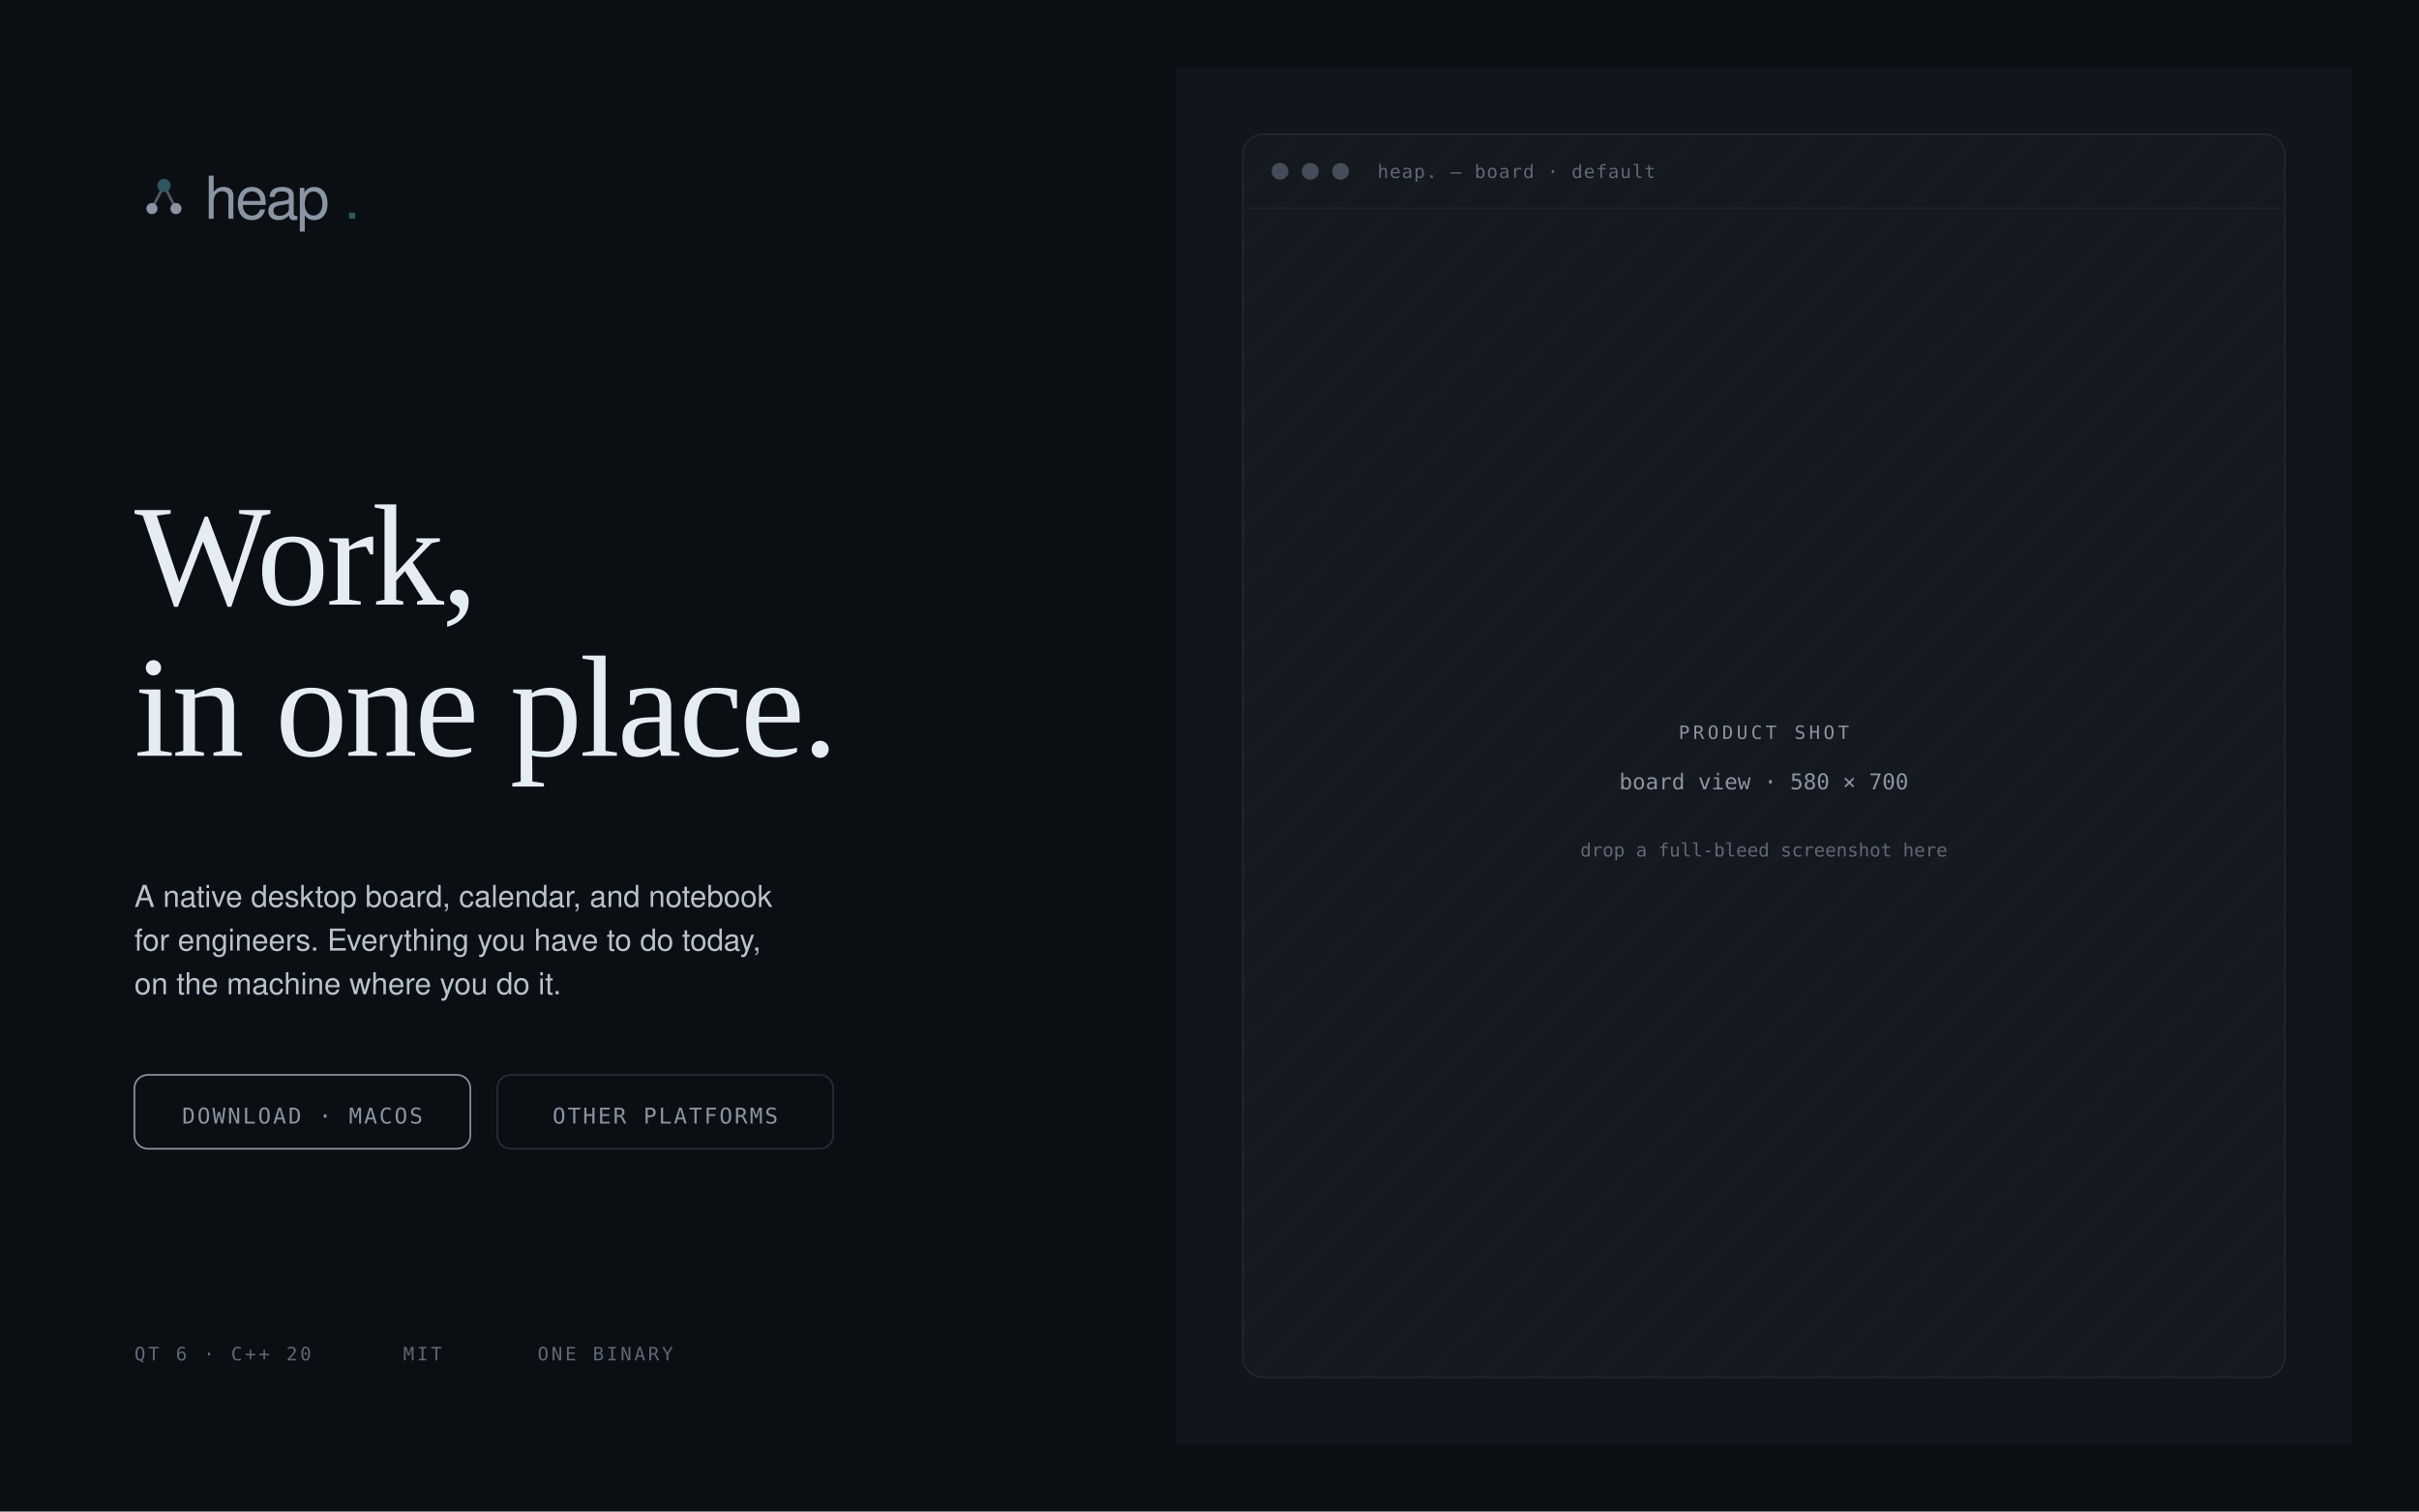
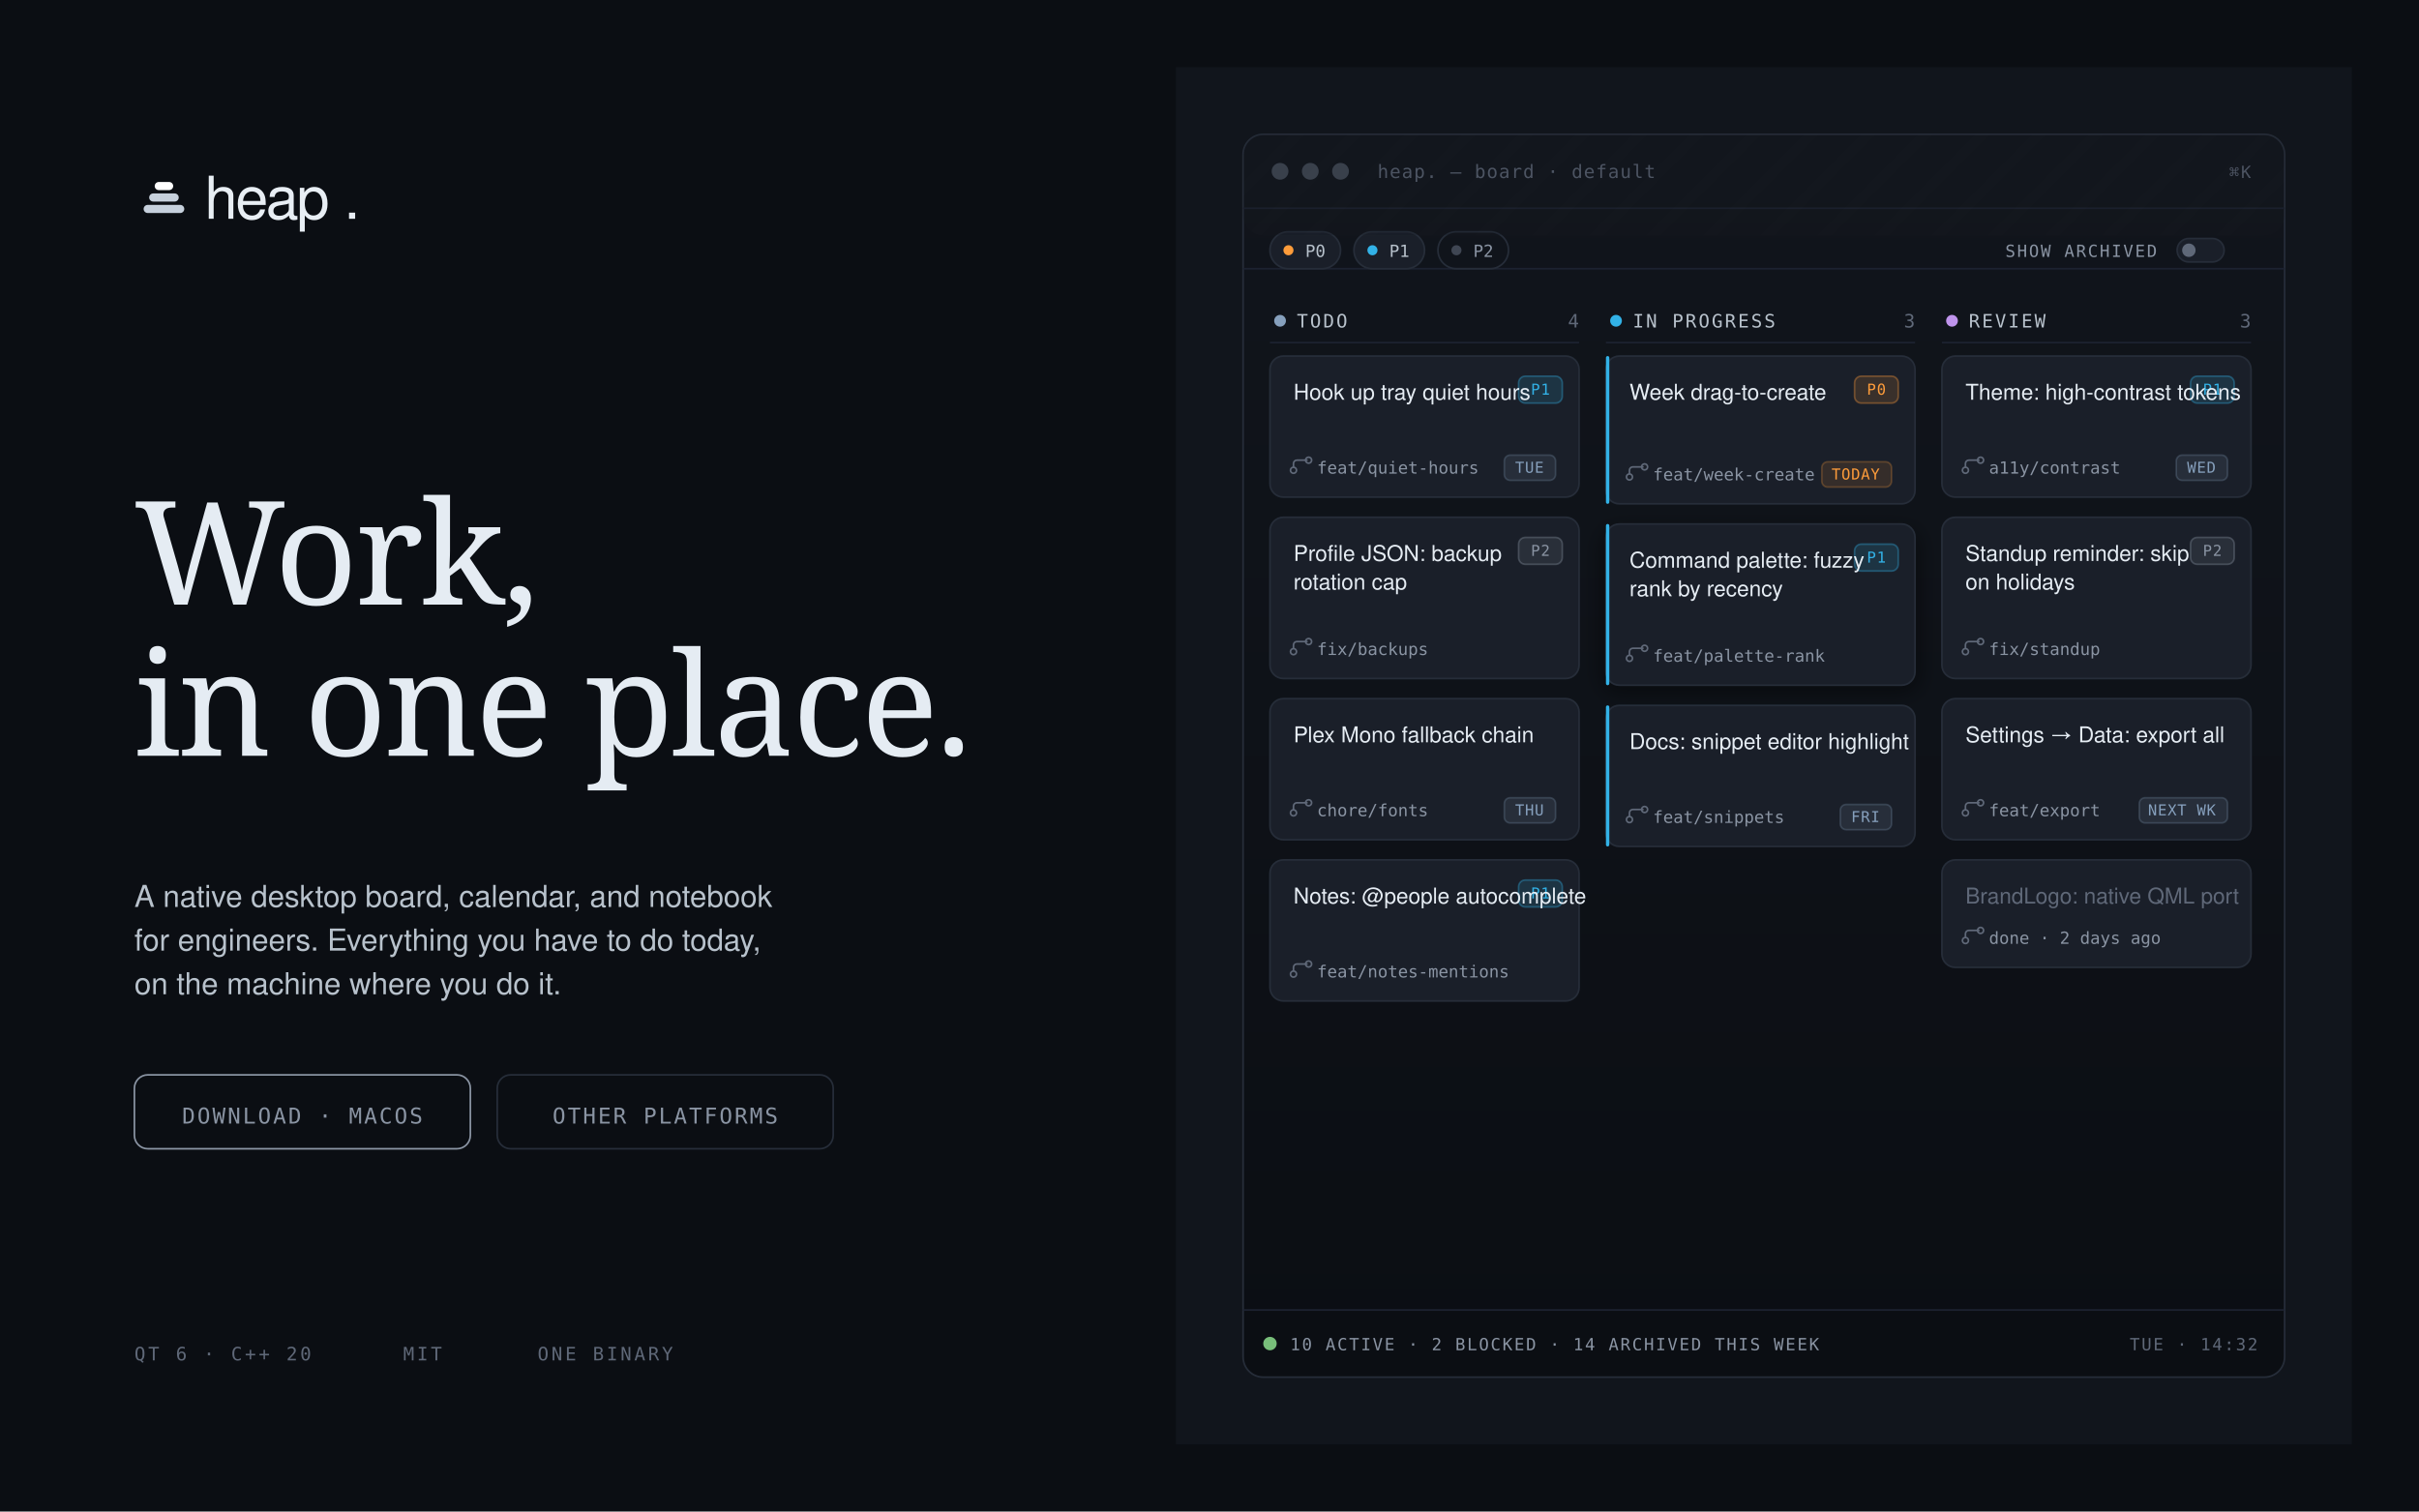
<svg xmlns="http://www.w3.org/2000/svg" viewBox="0 0 1440 900" width="1440" height="900">
  <defs>
    <pattern id="stripes" patternUnits="userSpaceOnUse" width="24" height="24" patternTransform="rotate(45)">
      <rect width="24" height="24" fill="#14181f" />
      <line x1="0" y1="0" x2="0" y2="24" stroke="#ffffff" stroke-opacity="0.018" stroke-width="12" />
    </pattern>
+     <linearGradient id="bgFade" x1="0" y1="0" x2="0" y2="1">
+       <stop offset="0%" stop-color="#11151c" />
+       <stop offset="100%" stop-color="#0b0e13" />
+     </linearGradient>
  </defs>
  <rect width="1440" height="900" fill="#0b0e13" />
  <g transform="translate(80, 100)">
    <g transform="scale(1.1)">
-       <line x1="16" y1="9.5" x2="9.5" y2="22" stroke="#8a94a3" stroke-width="1.5" stroke-linecap="round" stroke-opacity="0.55" />
-       <line x1="16" y1="9.5" x2="22.5" y2="22" stroke="#8a94a3" stroke-width="1.5" stroke-linecap="round" stroke-opacity="0.55" />
-       <circle cx="9.5" cy="22" r="3" fill="#8a94a3" />
-       <circle cx="22.5" cy="22" r="3" fill="#8a94a3" />
-       <circle cx="16" cy="9.5" r="3.6" fill="#2f5560" />
-     </g>
-     <text x="41.8" y="30.272" font-family="'IBM Plex Sans', Helvetica, Arial, sans-serif" font-weight="500" font-size="35.2" letter-spacing="-1.232" fill="#8a94a3">heap
-             <tspan fill="#2f5560">.</tspan>
-     </text>
-   </g>
-   <text x="80" y="360" font-family="'IBM Plex Serif', Georgia, 'Times New Roman', serif" font-weight="300" font-size="86" letter-spacing="-1.5" fill="#e5ecf3">Work,
-     </text>
-   <text x="80" y="450" font-family="'IBM Plex Serif', Georgia, 'Times New Roman', serif" font-weight="300" font-size="86" letter-spacing="-1.5" fill="#e5ecf3">in one place.
+       <rect x="5" y="20" width="22" height="4.4" rx="2.2" fill="#c6d0dc" />
+       <rect x="8" y="13.8" width="16" height="4.4" rx="2.2" fill="#c6d0dc" />
+       <rect x="11" y="7.6" width="10" height="4.4" rx="2.2" fill="#ffffff" />
+     </g>
+     <text x="41.8" y="30.27" font-family="'IBM Plex Sans', Helvetica, Arial, sans-serif" font-weight="500" font-size="35.2" letter-spacing="-1.232" fill="#e8eef4">heap
+             <tspan fill="#e8eef4">.</tspan>
+     </text>
+   </g>
+   <text x="80" y="360" font-family="'IBM Plex Serif', Georgia, serif" font-weight="300" font-size="86" letter-spacing="-1.5" fill="#e5ecf3">Work,
+     </text>
+   <text x="80" y="450" font-family="'IBM Plex Serif', Georgia, serif" font-weight="300" font-size="86" letter-spacing="-1.5" fill="#e5ecf3">in one place.
    </text>
  <text x="80" y="540" font-family="'IBM Plex Sans', Helvetica, Arial, sans-serif" font-size="18" fill="#b8c2cc">A native desktop board, calendar, and notebook
    </text>
  <text x="80" y="566" font-family="'IBM Plex Sans', Helvetica, Arial, sans-serif" font-size="18" fill="#b8c2cc">for engineers. Everything you have to do today,
    </text>
  <text x="80" y="592" font-family="'IBM Plex Sans', Helvetica, Arial, sans-serif" font-size="18" fill="#b8c2cc">on the machine where you do it.
    </text>
  <g transform="translate(80, 640)">
    <rect x="0" y="0" width="200" height="44" rx="8" fill="none" stroke="#8a94a3" stroke-width="1" />
    <text x="100" y="29" text-anchor="middle" font-family="'JetBrains Mono', 'SF Mono', Menlo, Consolas, monospace" font-size="13" letter-spacing="1.2" fill="#8a94a3">DOWNLOAD · MACOS
        </text>
    <rect x="216" y="0" width="200" height="44" rx="8" fill="none" stroke="#262d39" stroke-width="1" />
    <text x="316" y="29" text-anchor="middle" font-family="'JetBrains Mono', 'SF Mono', Menlo, Consolas, monospace" font-size="13" letter-spacing="1.2" fill="#8a94a3">OTHER PLATFORMS
        </text>
  </g>
  <g font-family="'JetBrains Mono', 'SF Mono', Menlo, Consolas, monospace" font-size="11" letter-spacing="1.6" fill="#5f6878">
    <text x="80" y="810">QT 6 · C++ 20</text>
    <text x="240" y="810">MIT</text>
    <text x="320" y="810">ONE BINARY</text>
  </g>
  <rect x="700" y="40" width="700" height="820" fill="#11151c" />
-   <rect x="740" y="80" width="620" height="740" rx="12" fill="#14181f" stroke="#262d39" />
-   <rect x="740" y="80" width="620" height="740" rx="12" fill="url(#stripes)" opacity="0.55" />
+   <rect x="740" y="80" width="620" height="740" rx="12" fill="url(#bgFade)" stroke="#262d39" />
  <line x1="740" y1="124" x2="1360" y2="124" stroke="#1c2230" />
  <circle cx="762" cy="102" r="5" fill="#454d5a" />
  <circle cx="780" cy="102" r="5" fill="#454d5a" />
  <circle cx="798" cy="102" r="5" fill="#454d5a" />
  <text x="820" y="106" font-family="'JetBrains Mono', 'SF Mono', Menlo, Consolas, monospace" font-size="11" fill="#5f6878" letter-spacing="0.6">heap. — board · default
    </text>
-   <g text-anchor="middle">
-     <text x="1050" y="440" font-family="'JetBrains Mono', 'SF Mono', Menlo, Consolas, monospace" font-size="11" letter-spacing="2" fill="#8a94a3">PRODUCT SHOT
-         </text>
-     <text x="1050" y="470" font-family="'JetBrains Mono', 'SF Mono', Menlo, Consolas, monospace" font-size="13" fill="#8a94a3">board view · 580 × 700
-         </text>
-     <text x="1050" y="510" font-family="'JetBrains Mono', 'SF Mono', Menlo, Consolas, monospace" font-size="11" fill="#5f6878">drop a full-bleed screenshot here
-         </text>
-   </g>
+   <text x="1340" y="106" text-anchor="end" font-family="'JetBrains Mono', 'SF Mono', Menlo, Consolas, monospace" font-size="10" letter-spacing="1" fill="#5f6878">⌘K
+     </text>
+   <line x1="740" y1="160" x2="1360" y2="160" stroke="#1c2230" />
+   <g transform="translate(756, 138)">
+     <rect x="0" y="0" width="42" height="22" rx="11" fill="#1a1f29" stroke="#262d39" />
+     <circle cx="11" cy="11" r="3" fill="#fe9c3a" />
+     <text x="21" y="15" font-family="'JetBrains Mono', 'SF Mono', Menlo, Consolas, monospace" font-size="10" fill="#b8c2cc">P0
+         </text>
+     <rect x="50" y="0" width="42" height="22" rx="11" fill="#1a1f29" stroke="#262d39" />
+     <circle cx="61" cy="11" r="3" fill="#32b2e7" />
+     <text x="71" y="15" font-family="'JetBrains Mono', 'SF Mono', Menlo, Consolas, monospace" font-size="10" fill="#b8c2cc">P1
+         </text>
+     <rect x="100" y="0" width="42" height="22" rx="11" fill="transparent" stroke="#262d39" />
+     <circle cx="111" cy="11" r="3" fill="#5f6878" opacity="0.6" />
+     <text x="121" y="15" font-family="'JetBrains Mono', 'SF Mono', Menlo, Consolas, monospace" font-size="10" fill="#8a94a3">P2
+         </text>
+     <text x="528" y="15" text-anchor="end" font-family="'JetBrains Mono', 'SF Mono', Menlo, Consolas, monospace" font-size="10" letter-spacing="1" fill="#8a94a3">SHOW ARCHIVED
+         </text>
+     <rect x="540" y="4" width="28" height="14" rx="7" fill="#1a1f29" stroke="#262d39" />
+     <circle cx="547" cy="11" r="4" fill="#5f6878" />
+   </g>
+   <g>
+     <g transform="translate(756, 184)">
+       <circle cx="6" cy="7" r="3.5" fill="#86a0bd" />
+       <text x="16" y="11" font-family="'JetBrains Mono', 'SF Mono', Menlo, Consolas, monospace" font-size="11" letter-spacing="1.2" fill="#b8c2cc" font-weight="500">TODO
+             </text>
+       <text x="184" y="11" text-anchor="end" font-family="'JetBrains Mono', 'SF Mono', Menlo, Consolas, monospace" font-size="11" fill="#5f6878">4
+             </text>
+       <line x1="0" y1="20" x2="184" y2="20" stroke="#1c2230" />
+     </g>
+     <rect x="756" y="212" width="184" height="84" rx="8" fill="#1a1f29" stroke="#262d39" />
+     <rect x="904" y="224" width="26" height="16" rx="4" fill="#32b2e7" fill-opacity="0.14" stroke="#32b2e7" stroke-opacity="0.35" />
+     <text x="917" y="235" text-anchor="middle" font-family="'JetBrains Mono', 'SF Mono', Menlo, Consolas, monospace" font-size="9" font-weight="500" letter-spacing="0.5" fill="#32b2e7">P1
+         </text>
+     <text x="770" y="238" font-family="'IBM Plex Sans', Helvetica, Arial, sans-serif" font-size="13" font-weight="500" fill="#e5ecf3">Hook up tray quiet hours
+         </text>
+     <g transform="translate(770, 274)">
+       <path d="M0 4 L0 2 a2 2 0 0 1 2 -2 L8 0" stroke="#5f6878" stroke-width="1" fill="none" stroke-linecap="round" />
+       <circle cx="0" cy="6" r="1.8" fill="none" stroke="#5f6878" stroke-width="1" />
+       <circle cx="9" cy="0" r="1.8" fill="none" stroke="#5f6878" stroke-width="1" />
+     </g>
+     <text x="784" y="282" font-family="'JetBrains Mono', 'SF Mono', Menlo, Consolas, monospace" font-size="10" fill="#8a94a3">feat/quiet-hours
+         </text>
+     <rect x="895.5" y="271" width="30.5" height="15" rx="3.5" fill="#86a0bd" fill-opacity="0.12" stroke="#86a0bd" stroke-opacity="0.25" />
+     <text x="919" y="281.5" text-anchor="end" font-family="'JetBrains Mono', 'SF Mono', Menlo, Consolas, monospace" font-size="9" letter-spacing="0.4" fill="#86a0bd">TUE
+         </text>
+     <rect x="756" y="308" width="184" height="96" rx="8" fill="#1a1f29" stroke="#262d39" />
+     <rect x="904" y="320" width="26" height="16" rx="4" fill="#8a94a3" fill-opacity="0.14" stroke="#8a94a3" stroke-opacity="0.35" />
+     <text x="917" y="331" text-anchor="middle" font-family="'JetBrains Mono', 'SF Mono', Menlo, Consolas, monospace" font-size="9" font-weight="500" letter-spacing="0.5" fill="#8a94a3">P2
+         </text>
+     <text x="770" y="334" font-family="'IBM Plex Sans', Helvetica, Arial, sans-serif" font-size="13" font-weight="500" fill="#e5ecf3">Profile JSON: backup
+         </text>
+     <text x="770" y="351" font-family="'IBM Plex Sans', Helvetica, Arial, sans-serif" font-size="13" font-weight="500" fill="#e5ecf3">rotation cap
+         </text>
+     <g transform="translate(770, 382)">
+       <path d="M0 4 L0 2 a2 2 0 0 1 2 -2 L8 0" stroke="#5f6878" stroke-width="1" fill="none" stroke-linecap="round" />
+       <circle cx="0" cy="6" r="1.8" fill="none" stroke="#5f6878" stroke-width="1" />
+       <circle cx="9" cy="0" r="1.8" fill="none" stroke="#5f6878" stroke-width="1" />
+     </g>
+     <text x="784" y="390" font-family="'JetBrains Mono', 'SF Mono', Menlo, Consolas, monospace" font-size="10" fill="#8a94a3">fix/backups
+         </text>
+     <rect x="756" y="416" width="184" height="84" rx="8" fill="#1a1f29" stroke="#262d39" />
+     <text x="770" y="442" font-family="'IBM Plex Sans', Helvetica, Arial, sans-serif" font-size="13" font-weight="500" fill="#e5ecf3">Plex Mono fallback chain
+         </text>
+     <g transform="translate(770, 478)">
+       <path d="M0 4 L0 2 a2 2 0 0 1 2 -2 L8 0" stroke="#5f6878" stroke-width="1" fill="none" stroke-linecap="round" />
+       <circle cx="0" cy="6" r="1.8" fill="none" stroke="#5f6878" stroke-width="1" />
+       <circle cx="9" cy="0" r="1.8" fill="none" stroke="#5f6878" stroke-width="1" />
+     </g>
+     <text x="784" y="486" font-family="'JetBrains Mono', 'SF Mono', Menlo, Consolas, monospace" font-size="10" fill="#8a94a3">chore/fonts
+         </text>
+     <rect x="895.5" y="475" width="30.5" height="15" rx="3.5" fill="#86a0bd" fill-opacity="0.12" stroke="#86a0bd" stroke-opacity="0.25" />
+     <text x="919" y="485.5" text-anchor="end" font-family="'JetBrains Mono', 'SF Mono', Menlo, Consolas, monospace" font-size="9" letter-spacing="0.4" fill="#86a0bd">THU
+         </text>
+     <rect x="756" y="512" width="184" height="84" rx="8" fill="#1a1f29" stroke="#262d39" />
+     <rect x="904" y="524" width="26" height="16" rx="4" fill="#32b2e7" fill-opacity="0.14" stroke="#32b2e7" stroke-opacity="0.35" />
+     <text x="917" y="535" text-anchor="middle" font-family="'JetBrains Mono', 'SF Mono', Menlo, Consolas, monospace" font-size="9" font-weight="500" letter-spacing="0.5" fill="#32b2e7">P1
+         </text>
+     <text x="770" y="538" font-family="'IBM Plex Sans', Helvetica, Arial, sans-serif" font-size="13" font-weight="500" fill="#e5ecf3">Notes: @people autocomplete
+         </text>
+     <g transform="translate(770, 574)">
+       <path d="M0 4 L0 2 a2 2 0 0 1 2 -2 L8 0" stroke="#5f6878" stroke-width="1" fill="none" stroke-linecap="round" />
+       <circle cx="0" cy="6" r="1.8" fill="none" stroke="#5f6878" stroke-width="1" />
+       <circle cx="9" cy="0" r="1.8" fill="none" stroke="#5f6878" stroke-width="1" />
+     </g>
+     <text x="784" y="582" font-family="'JetBrains Mono', 'SF Mono', Menlo, Consolas, monospace" font-size="10" fill="#8a94a3">feat/notes-mentions
+         </text>
+   </g>
+   <g>
+     <g transform="translate(956, 184)">
+       <circle cx="6" cy="7" r="3.5" fill="#32b2e7" />
+       <text x="16" y="11" font-family="'JetBrains Mono', 'SF Mono', Menlo, Consolas, monospace" font-size="11" letter-spacing="1.2" fill="#b8c2cc" font-weight="500">IN PROGRESS
+             </text>
+       <text x="184" y="11" text-anchor="end" font-family="'JetBrains Mono', 'SF Mono', Menlo, Consolas, monospace" font-size="11" fill="#5f6878">3
+             </text>
+       <line x1="0" y1="20" x2="184" y2="20" stroke="#1c2230" />
+     </g>
+     <rect x="956" y="212" width="184" height="88" rx="8" fill="#1a1f29" stroke="#262d39" />
+     <rect x="956" y="212" width="2" height="88" rx="1" fill="#32b2e7" />
+     <rect x="1104" y="224" width="26" height="16" rx="4" fill="#fe9c3a" fill-opacity="0.14" stroke="#fe9c3a" stroke-opacity="0.35" />
+     <text x="1117" y="235" text-anchor="middle" font-family="'JetBrains Mono', 'SF Mono', Menlo, Consolas, monospace" font-size="9" font-weight="500" letter-spacing="0.5" fill="#fe9c3a">P0
+         </text>
+     <text x="970" y="238" font-family="'IBM Plex Sans', Helvetica, Arial, sans-serif" font-size="13" font-weight="500" fill="#e5ecf3">Week drag-to-create
+         </text>
+     <g transform="translate(970, 278)">
+       <path d="M0 4 L0 2 a2 2 0 0 1 2 -2 L8 0" stroke="#5f6878" stroke-width="1" fill="none" stroke-linecap="round" />
+       <circle cx="0" cy="6" r="1.8" fill="none" stroke="#5f6878" stroke-width="1" />
+       <circle cx="9" cy="0" r="1.8" fill="none" stroke="#5f6878" stroke-width="1" />
+     </g>
+     <text x="984" y="286" font-family="'JetBrains Mono', 'SF Mono', Menlo, Consolas, monospace" font-size="10" fill="#8a94a3">feat/week-create
+         </text>
+     <rect x="1084.5" y="275" width="41.5" height="15" rx="3.5" fill="#fe9c3a" fill-opacity="0.12" stroke="#fe9c3a" stroke-opacity="0.25" />
+     <text x="1119" y="285.5" text-anchor="end" font-family="'JetBrains Mono', 'SF Mono', Menlo, Consolas, monospace" font-size="9" letter-spacing="0.4" fill="#fe9c3a">TODAY
+         </text>
+     <rect x="954" y="316" width="188" height="96" rx="9" fill="#000" opacity="0.45" filter="blur(6px)" />
+     <rect x="956" y="312" width="184" height="96" rx="8" fill="#1a1f29" stroke="#262d39" />
+     <rect x="956" y="312" width="2" height="96" rx="1" fill="#32b2e7" />
+     <rect x="1104" y="324" width="26" height="16" rx="4" fill="#32b2e7" fill-opacity="0.14" stroke="#32b2e7" stroke-opacity="0.35" />
+     <text x="1117" y="335" text-anchor="middle" font-family="'JetBrains Mono', 'SF Mono', Menlo, Consolas, monospace" font-size="9" font-weight="500" letter-spacing="0.5" fill="#32b2e7">P1
+         </text>
+     <text x="970" y="338" font-family="'IBM Plex Sans', Helvetica, Arial, sans-serif" font-size="13" font-weight="500" fill="#e5ecf3">Command palette: fuzzy
+         </text>
+     <text x="970" y="355" font-family="'IBM Plex Sans', Helvetica, Arial, sans-serif" font-size="13" font-weight="500" fill="#e5ecf3">rank by recency
+         </text>
+     <g transform="translate(970, 386)">
+       <path d="M0 4 L0 2 a2 2 0 0 1 2 -2 L8 0" stroke="#5f6878" stroke-width="1" fill="none" stroke-linecap="round" />
+       <circle cx="0" cy="6" r="1.8" fill="none" stroke="#5f6878" stroke-width="1" />
+       <circle cx="9" cy="0" r="1.8" fill="none" stroke="#5f6878" stroke-width="1" />
+     </g>
+     <text x="984" y="394" font-family="'JetBrains Mono', 'SF Mono', Menlo, Consolas, monospace" font-size="10" fill="#8a94a3">feat/palette-rank
+         </text>
+     <rect x="956" y="420" width="184" height="84" rx="8" fill="#1a1f29" stroke="#262d39" />
+     <rect x="956" y="420" width="2" height="84" rx="1" fill="#32b2e7" />
+     <text x="970" y="446" font-family="'IBM Plex Sans', Helvetica, Arial, sans-serif" font-size="13" font-weight="500" fill="#e5ecf3">Docs: snippet editor highlight
+         </text>
+     <g transform="translate(970, 482)">
+       <path d="M0 4 L0 2 a2 2 0 0 1 2 -2 L8 0" stroke="#5f6878" stroke-width="1" fill="none" stroke-linecap="round" />
+       <circle cx="0" cy="6" r="1.8" fill="none" stroke="#5f6878" stroke-width="1" />
+       <circle cx="9" cy="0" r="1.8" fill="none" stroke="#5f6878" stroke-width="1" />
+     </g>
+     <text x="984" y="490" font-family="'JetBrains Mono', 'SF Mono', Menlo, Consolas, monospace" font-size="10" fill="#8a94a3">feat/snippets
+         </text>
+     <rect x="1095.5" y="479" width="30.5" height="15" rx="3.5" fill="#86a0bd" fill-opacity="0.12" stroke="#86a0bd" stroke-opacity="0.25" />
+     <text x="1119" y="489.5" text-anchor="end" font-family="'JetBrains Mono', 'SF Mono', Menlo, Consolas, monospace" font-size="9" letter-spacing="0.4" fill="#86a0bd">FRI
+         </text>
+   </g>
+   <g>
+     <g transform="translate(1156, 184)">
+       <circle cx="6" cy="7" r="3.5" fill="#bf94ec" />
+       <text x="16" y="11" font-family="'JetBrains Mono', 'SF Mono', Menlo, Consolas, monospace" font-size="11" letter-spacing="1.2" fill="#b8c2cc" font-weight="500">REVIEW
+             </text>
+       <text x="184" y="11" text-anchor="end" font-family="'JetBrains Mono', 'SF Mono', Menlo, Consolas, monospace" font-size="11" fill="#5f6878">3
+             </text>
+       <line x1="0" y1="20" x2="184" y2="20" stroke="#1c2230" />
+     </g>
+     <rect x="1156" y="212" width="184" height="84" rx="8" fill="#1a1f29" stroke="#262d39" />
+     <rect x="1304" y="224" width="26" height="16" rx="4" fill="#32b2e7" fill-opacity="0.14" stroke="#32b2e7" stroke-opacity="0.35" />
+     <text x="1317" y="235" text-anchor="middle" font-family="'JetBrains Mono', 'SF Mono', Menlo, Consolas, monospace" font-size="9" font-weight="500" letter-spacing="0.5" fill="#32b2e7">P1
+         </text>
+     <text x="1170" y="238" font-family="'IBM Plex Sans', Helvetica, Arial, sans-serif" font-size="13" font-weight="500" fill="#e5ecf3">Theme: high-contrast tokens
+         </text>
+     <g transform="translate(1170, 274)">
+       <path d="M0 4 L0 2 a2 2 0 0 1 2 -2 L8 0" stroke="#5f6878" stroke-width="1" fill="none" stroke-linecap="round" />
+       <circle cx="0" cy="6" r="1.8" fill="none" stroke="#5f6878" stroke-width="1" />
+       <circle cx="9" cy="0" r="1.8" fill="none" stroke="#5f6878" stroke-width="1" />
+     </g>
+     <text x="1184" y="282" font-family="'JetBrains Mono', 'SF Mono', Menlo, Consolas, monospace" font-size="10" fill="#8a94a3">a11y/contrast
+         </text>
+     <rect x="1295.5" y="271" width="30.5" height="15" rx="3.5" fill="#86a0bd" fill-opacity="0.12" stroke="#86a0bd" stroke-opacity="0.25" />
+     <text x="1319" y="281.5" text-anchor="end" font-family="'JetBrains Mono', 'SF Mono', Menlo, Consolas, monospace" font-size="9" letter-spacing="0.4" fill="#86a0bd">WED
+         </text>
+     <rect x="1156" y="308" width="184" height="96" rx="8" fill="#1a1f29" stroke="#262d39" />
+     <rect x="1304" y="320" width="26" height="16" rx="4" fill="#8a94a3" fill-opacity="0.14" stroke="#8a94a3" stroke-opacity="0.35" />
+     <text x="1317" y="331" text-anchor="middle" font-family="'JetBrains Mono', 'SF Mono', Menlo, Consolas, monospace" font-size="9" font-weight="500" letter-spacing="0.5" fill="#8a94a3">P2
+         </text>
+     <text x="1170" y="334" font-family="'IBM Plex Sans', Helvetica, Arial, sans-serif" font-size="13" font-weight="500" fill="#e5ecf3">Standup reminder: skip
+         </text>
+     <text x="1170" y="351" font-family="'IBM Plex Sans', Helvetica, Arial, sans-serif" font-size="13" font-weight="500" fill="#e5ecf3">on holidays
+         </text>
+     <g transform="translate(1170, 382)">
+       <path d="M0 4 L0 2 a2 2 0 0 1 2 -2 L8 0" stroke="#5f6878" stroke-width="1" fill="none" stroke-linecap="round" />
+       <circle cx="0" cy="6" r="1.8" fill="none" stroke="#5f6878" stroke-width="1" />
+       <circle cx="9" cy="0" r="1.8" fill="none" stroke="#5f6878" stroke-width="1" />
+     </g>
+     <text x="1184" y="390" font-family="'JetBrains Mono', 'SF Mono', Menlo, Consolas, monospace" font-size="10" fill="#8a94a3">fix/standup
+         </text>
+     <rect x="1156" y="416" width="184" height="84" rx="8" fill="#1a1f29" stroke="#262d39" />
+     <text x="1170" y="442" font-family="'IBM Plex Sans', Helvetica, Arial, sans-serif" font-size="13" font-weight="500" fill="#e5ecf3">Settings → Data: export all
+         </text>
+     <g transform="translate(1170, 478)">
+       <path d="M0 4 L0 2 a2 2 0 0 1 2 -2 L8 0" stroke="#5f6878" stroke-width="1" fill="none" stroke-linecap="round" />
+       <circle cx="0" cy="6" r="1.8" fill="none" stroke="#5f6878" stroke-width="1" />
+       <circle cx="9" cy="0" r="1.8" fill="none" stroke="#5f6878" stroke-width="1" />
+     </g>
+     <text x="1184" y="486" font-family="'JetBrains Mono', 'SF Mono', Menlo, Consolas, monospace" font-size="10" fill="#8a94a3">feat/export
+         </text>
+     <rect x="1273.5" y="475" width="52.5" height="15" rx="3.5" fill="#86a0bd" fill-opacity="0.12" stroke="#86a0bd" stroke-opacity="0.25" />
+     <text x="1319" y="485.5" text-anchor="end" font-family="'JetBrains Mono', 'SF Mono', Menlo, Consolas, monospace" font-size="9" letter-spacing="0.4" fill="#86a0bd">NEXT WK
+         </text>
+     <rect x="1156" y="512" width="184" height="64" rx="8" fill="#1a1f29" stroke="#262d39" />
+     <text x="1170" y="538" font-family="'IBM Plex Sans', Helvetica, Arial, sans-serif" font-size="13" font-weight="500" fill="#5f6878">BrandLogo: native QML port
+         </text>
+     <g transform="translate(1170, 554)">
+       <path d="M0 4 L0 2 a2 2 0 0 1 2 -2 L8 0" stroke="#5f6878" stroke-width="1" fill="none" stroke-linecap="round" />
+       <circle cx="0" cy="6" r="1.8" fill="none" stroke="#5f6878" stroke-width="1" />
+       <circle cx="9" cy="0" r="1.8" fill="none" stroke="#5f6878" stroke-width="1" />
+     </g>
+     <text x="1184" y="562" font-family="'JetBrains Mono', 'SF Mono', Menlo, Consolas, monospace" font-size="10" fill="#8a94a3">done · 2 days ago
+         </text>
+   </g>
+   <line x1="740" y1="780" x2="1360" y2="780" stroke="#1c2230" />
+   <g transform="translate(756, 800)">
+     <circle cx="0" cy="0" r="4" fill="#78be7a" />
+     <text x="12" y="4" font-family="'JetBrains Mono', 'SF Mono', Menlo, Consolas, monospace" font-size="10" letter-spacing="1" fill="#8a94a3">10 ACTIVE · 2 BLOCKED · 14 ARCHIVED THIS WEEK
+         </text>
+     <text x="588" y="4" text-anchor="end" font-family="'JetBrains Mono', 'SF Mono', Menlo, Consolas, monospace" font-size="10" letter-spacing="1" fill="#5f6878">TUE · 14:32
+         </text>
+   </g>
+   <rect x="740" y="80" width="620" height="60" rx="12" fill="url(#stripes)" opacity="0.25" />
</svg>
